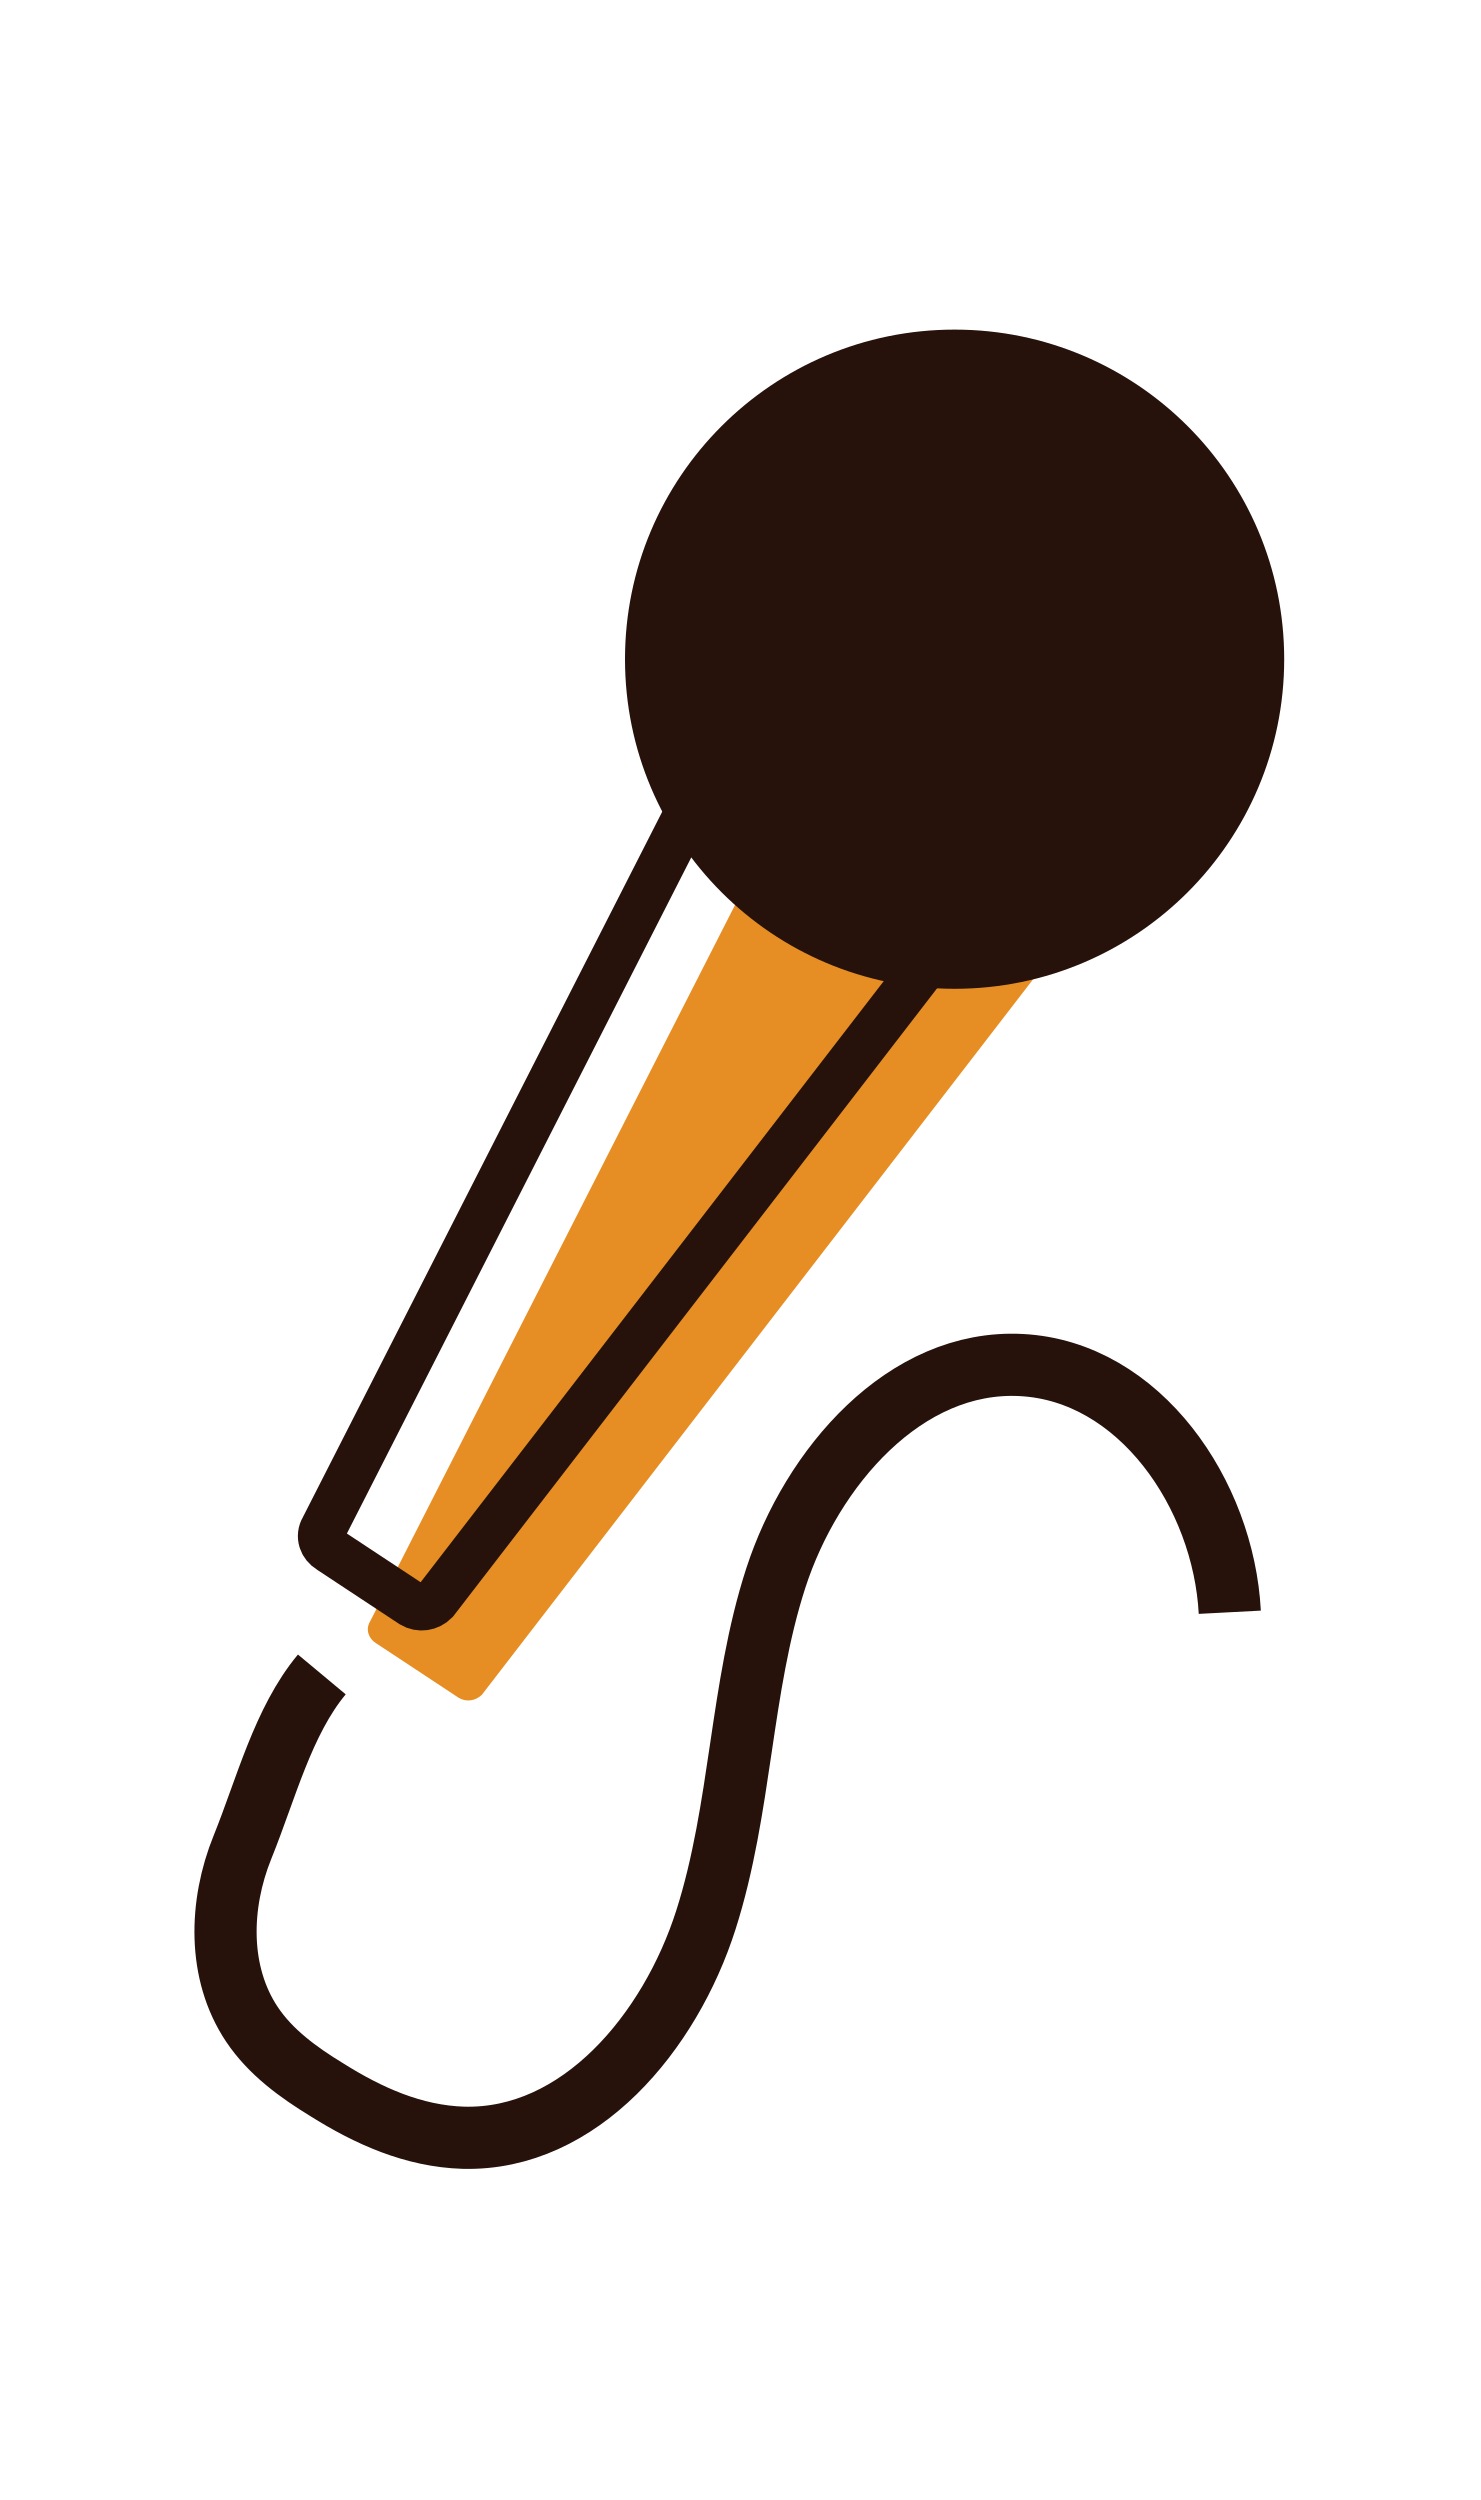
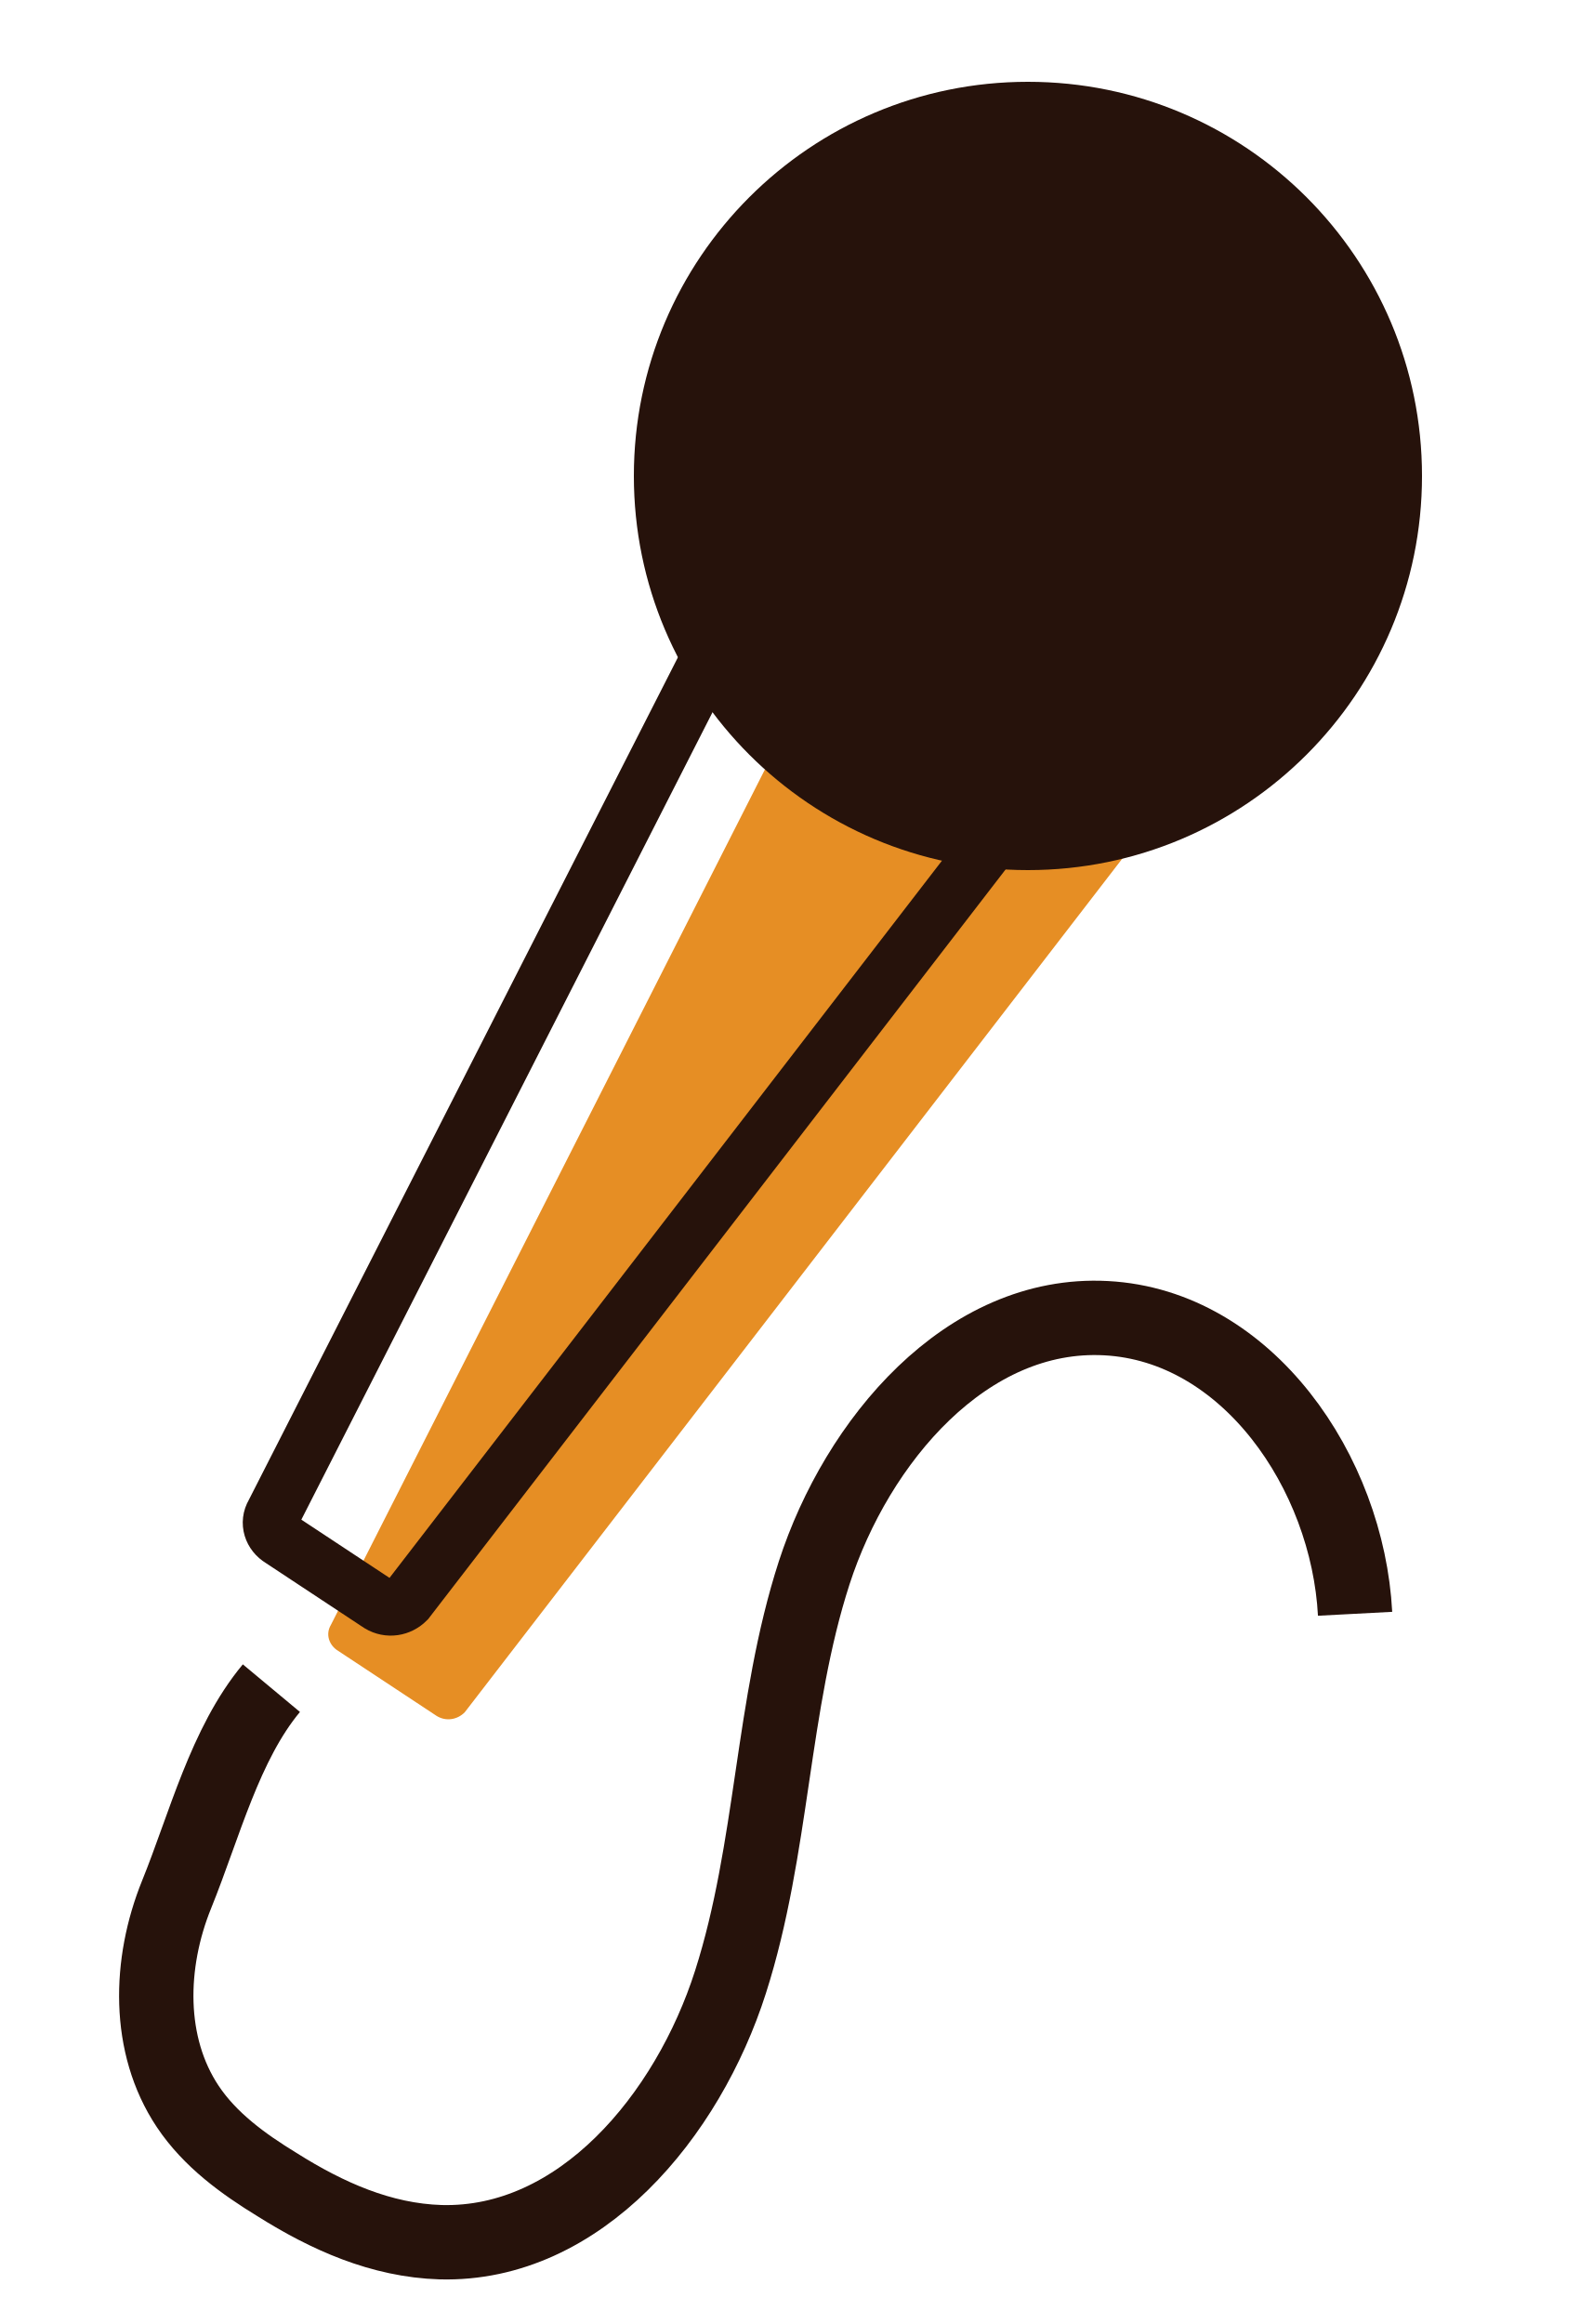
- <svg xmlns="http://www.w3.org/2000/svg" version="1.1" id="Layer_1" x="0px" y="0px" width="95.2px" height="160.8px" viewBox="0 0 95.2 160.8" style="enable-background:new 0 0 95.2 160.8;" xml:space="preserve">
+ <svg xmlns="http://www.w3.org/2000/svg" version="1.1" id="Layer_1" x="0px" y="0px" width="85px" height="125px" viewBox="0 0 85 125" style="enable-background:new 0 0 85 125;" xml:space="preserve">
  <style type="text/css">
	.st0{fill:#E68E24;}
	.st1{fill:none;stroke:#26120B;stroke-width:3;stroke-miterlimit:10;}
	.st2{fill:#26120B;}
	.st3{fill:none;stroke:#26120B;stroke-width:4;stroke-miterlimit:10;}
</style>
-   <path class="st0" d="M51,50.9l-27.2,53.4c-0.3,0.5-0.1,1.1,0.4,1.4l5.3,3.5c0.5,0.3,1.1,0.2,1.5-0.2l39.6-51.4  c0.5-0.6,0.2-1.5-0.6-1.7l-17.8-5.5C51.8,50.2,51.2,50.4,51,50.9z" />
-   <path class="st1" d="M48,44.9L20.8,98.3c-0.3,0.5-0.1,1.1,0.4,1.4l5.3,3.5c0.5,0.3,1.1,0.2,1.5-0.2l39.6-51.4  c0.5-0.6,0.2-1.5-0.6-1.7l-17.8-5.5C48.8,44.2,48.2,44.4,48,44.9z" />
-   <circle class="st2" cx="61.4" cy="42.4" r="21.2" />
-   <path class="st3" d="M20.7,107.7c-2.5,3-3.6,7.4-5.1,11.1s-1.6,8.1,0.6,11.4c1.2,1.8,3,3.1,4.8,4.2c2.7,1.7,5.6,3,8.8,3.1  c7.5,0.2,13.3-6.8,15.6-14s2.2-14.9,4.5-22s8.3-14.1,15.8-13.7c7.6,0.4,13,8.3,13.4,15.9" />
+   <g>
+     <path class="st0" d="M44.9,34L17.8,87.4c-0.3,0.5-0.1,1.1,0.4,1.4l5.3,3.5c0.5,0.3,1.1,0.2,1.5-0.2l39.6-51.4   c0.5-0.6,0.2-1.5-0.6-1.7l-17.8-5.5C45.7,33.3,45.2,33.5,44.9,34z" />
+     <path class="st1" d="M41.9,28L14.7,81.4c-0.3,0.5-0.1,1.1,0.4,1.4l5.3,3.5c0.5,0.3,1.1,0.2,1.5-0.2l39.6-51.4   c0.5-0.6,0.2-1.5-0.6-1.7l-17.8-5.5C42.7,27.3,42.2,27.5,41.9,28z" />
+     <circle class="st2" cx="55.3" cy="25.6" r="21.2" />
+     <path class="st3" d="M14.6,90.8c-2.5,3-3.6,7.4-5.1,11.1c-1.5,3.7-1.6,8.1,0.6,11.4c1.2,1.8,3,3.1,4.8,4.2c2.7,1.7,5.6,3,8.8,3.1   c7.5,0.2,13.3-6.8,15.6-14s2.2-14.9,4.5-22S52,70.5,59.5,70.9c7.6,0.4,13,8.3,13.4,15.9" />
+   </g>
</svg>
